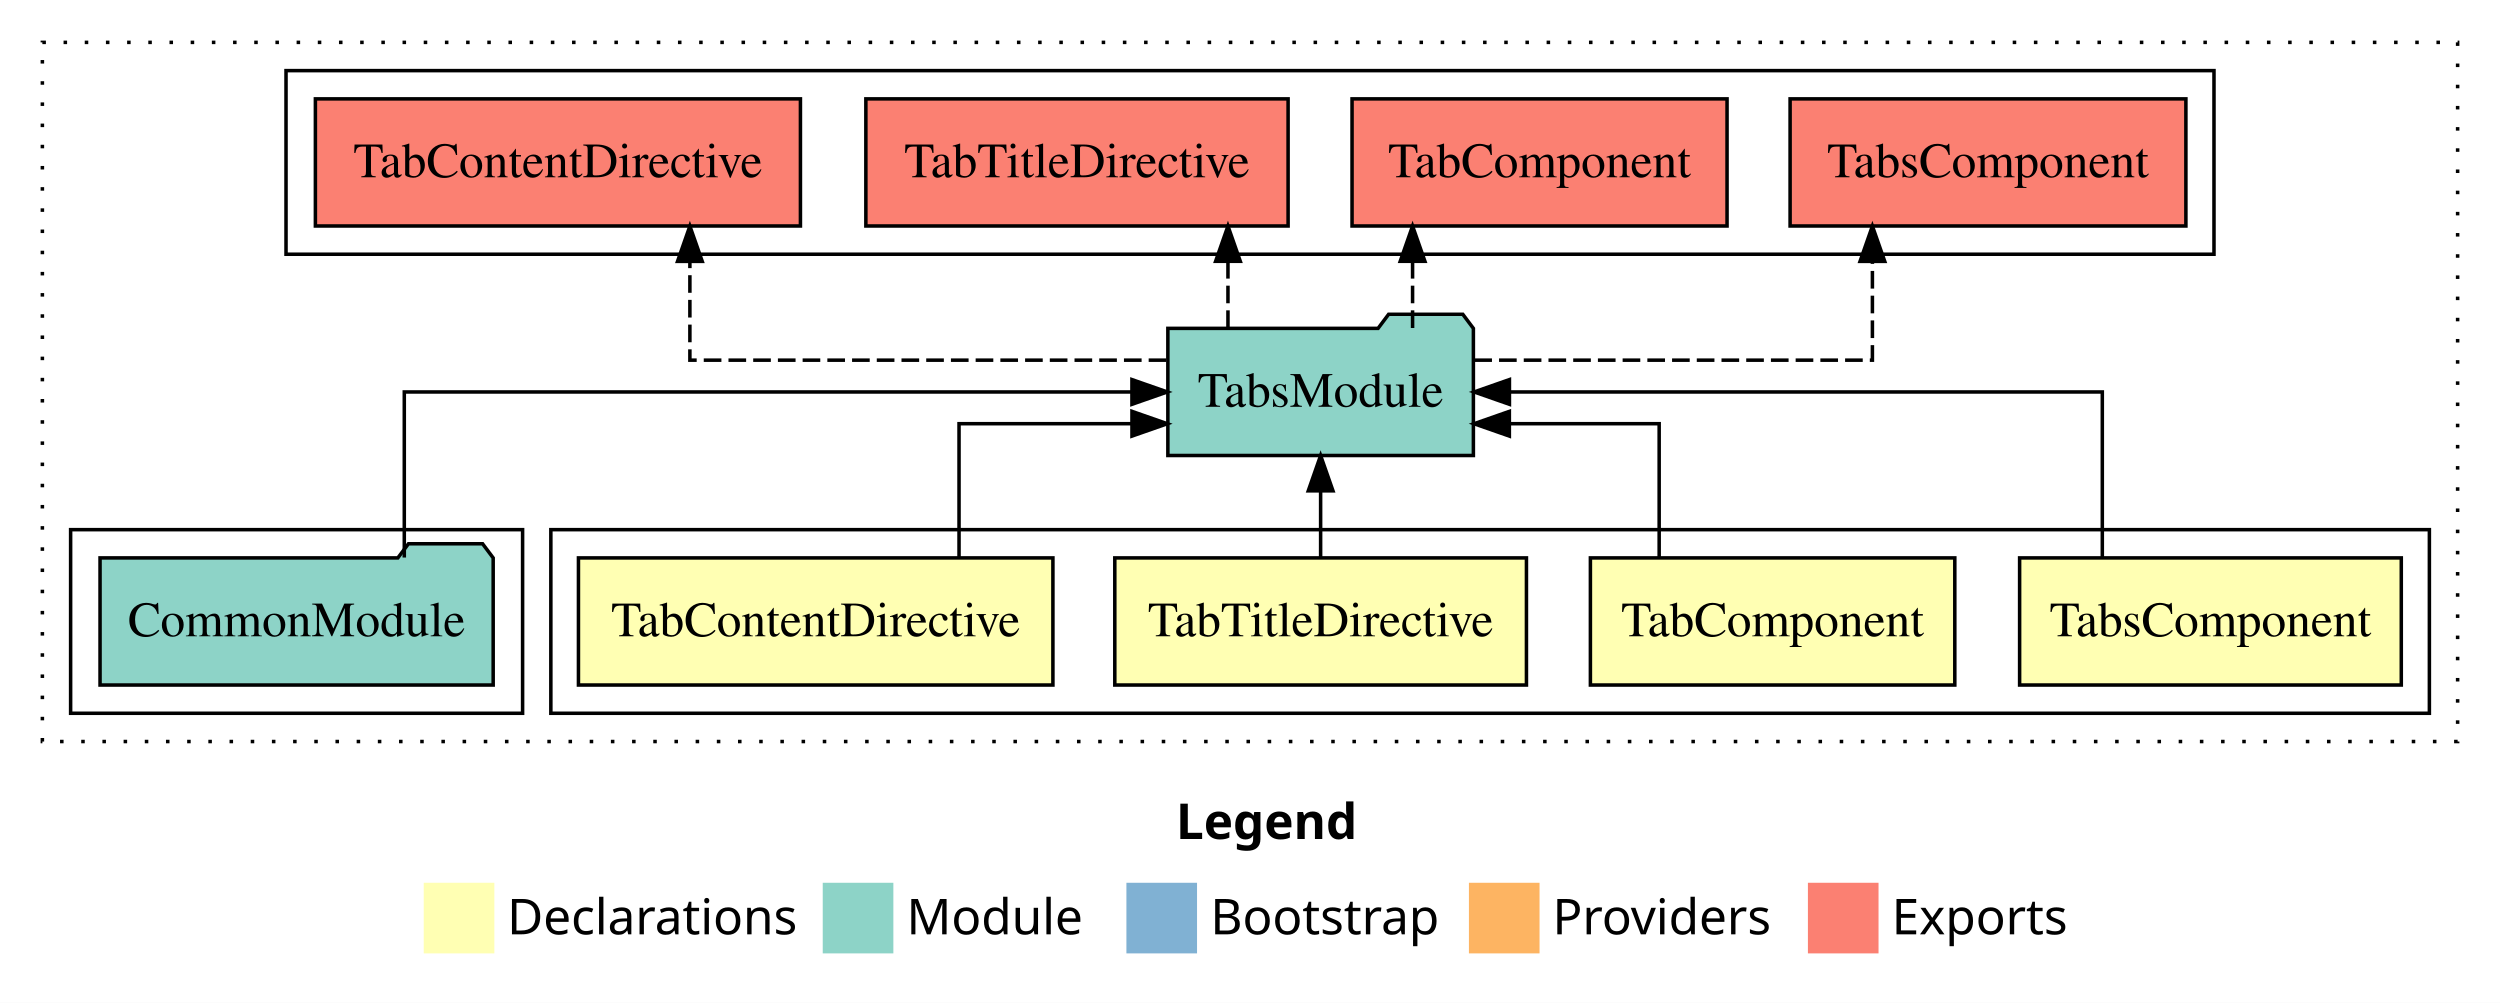
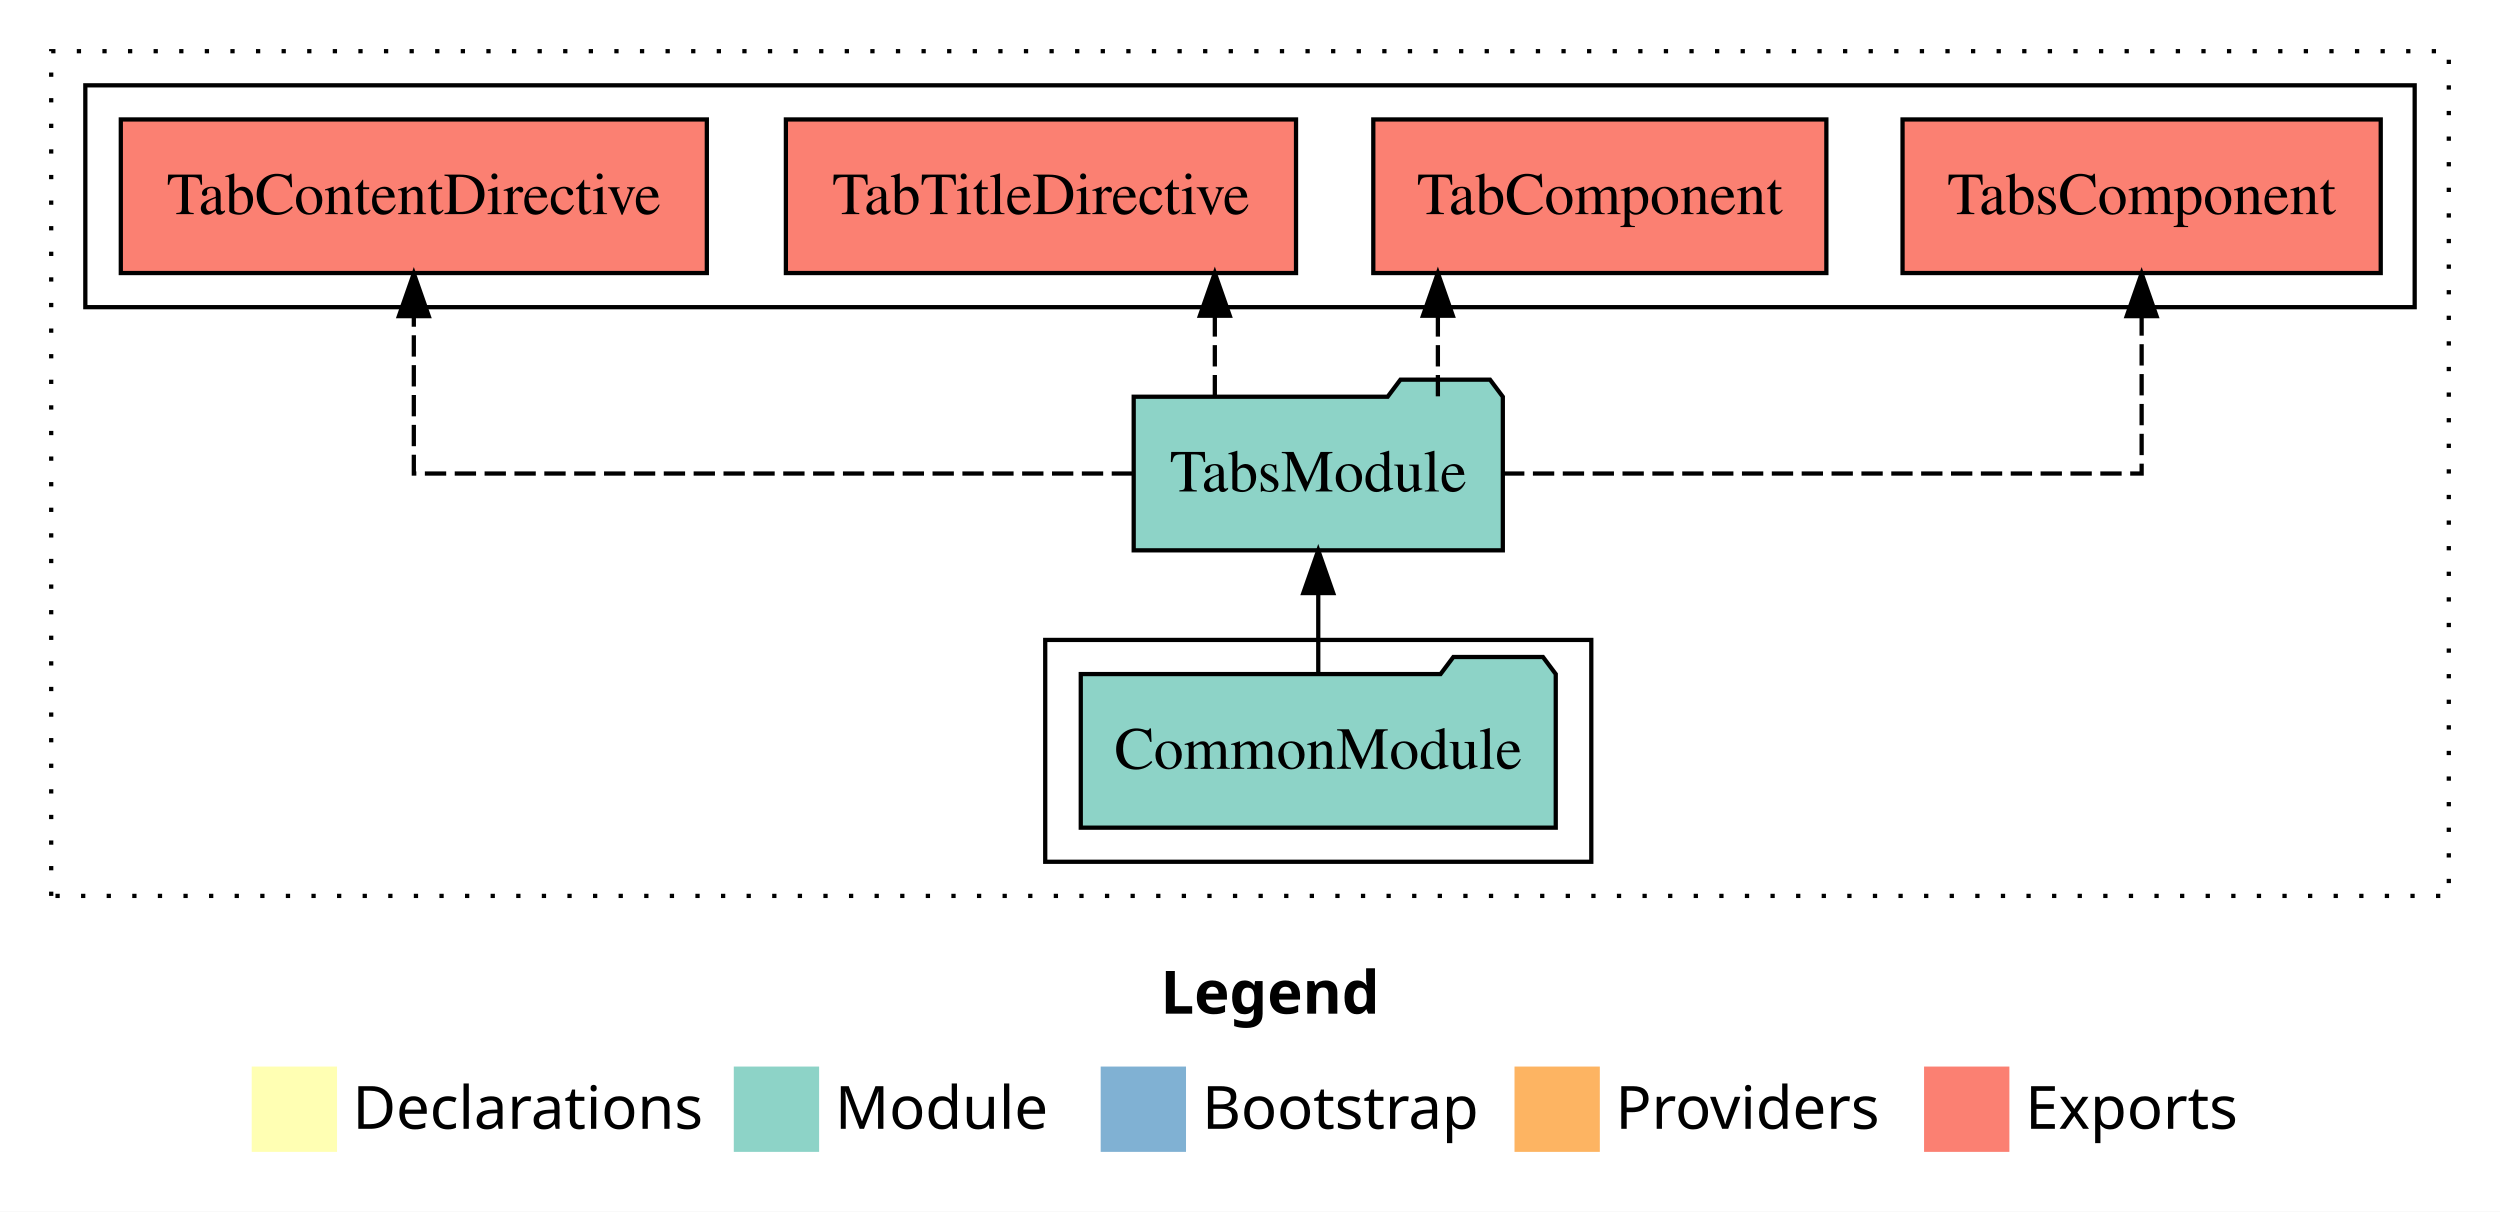
- <svg xmlns="http://www.w3.org/2000/svg" width="708pt" height="284pt" viewBox="0.00 0.00 708.00 284.00">
+ <svg xmlns="http://www.w3.org/2000/svg" width="586pt" height="284pt" viewBox="0.00 0.00 586.00 284.00">
  <g id="graph0" class="graph" transform="scale(1 1) rotate(0) translate(4 280)">
-     <polygon fill="#ffffff" stroke="transparent" points="-4,4 -4,-280 704,-280 704,4 -4,4" />
-     <text text-anchor="start" x="329.009" y="-42.4" font-family="sans-serif" font-weight="bold" font-size="14.00" fill="#000000">Legend</text>
-     <polygon fill="#ffffb3" stroke="transparent" points="116,-10 116,-30 136,-30 136,-10 116,-10" />
-     <text text-anchor="start" x="139.629" y="-15.4" font-family="sans-serif" font-size="14.00" fill="#000000">  Declarations</text>
-     <polygon fill="#8dd3c7" stroke="transparent" points="229,-10 229,-30 249,-30 249,-10 229,-10" />
-     <text text-anchor="start" x="252.725" y="-15.4" font-family="sans-serif" font-size="14.00" fill="#000000">  Module</text>
-     <polygon fill="#80b1d3" stroke="transparent" points="315,-10 315,-30 335,-30 335,-10 315,-10" />
-     <text text-anchor="start" x="338.781" y="-15.4" font-family="sans-serif" font-size="14.00" fill="#000000">  Bootstrap</text>
-     <polygon fill="#fdb462" stroke="transparent" points="412,-10 412,-30 432,-30 432,-10 412,-10" />
-     <text text-anchor="start" x="435.673" y="-15.4" font-family="sans-serif" font-size="14.00" fill="#000000">  Providers</text>
-     <polygon fill="#fb8072" stroke="transparent" points="508,-10 508,-30 528,-30 528,-10 508,-10" />
-     <text text-anchor="start" x="531.726" y="-15.4" font-family="sans-serif" font-size="14.00" fill="#000000">  Exports</text>
+     <polygon fill="#ffffff" stroke="transparent" points="-4,4 -4,-280 582,-280 582,4 -4,4" />
+     <text text-anchor="start" x="268.009" y="-42.4" font-family="sans-serif" font-weight="bold" font-size="14.00" fill="#000000">Legend</text>
+     <polygon fill="#ffffb3" stroke="transparent" points="55,-10 55,-30 75,-30 75,-10 55,-10" />
+     <text text-anchor="start" x="78.629" y="-15.4" font-family="sans-serif" font-size="14.00" fill="#000000">  Declarations</text>
+     <polygon fill="#8dd3c7" stroke="transparent" points="168,-10 168,-30 188,-30 188,-10 168,-10" />
+     <text text-anchor="start" x="191.725" y="-15.4" font-family="sans-serif" font-size="14.00" fill="#000000">  Module</text>
+     <polygon fill="#80b1d3" stroke="transparent" points="254,-10 254,-30 274,-30 274,-10 254,-10" />
+     <text text-anchor="start" x="277.781" y="-15.4" font-family="sans-serif" font-size="14.00" fill="#000000">  Bootstrap</text>
+     <polygon fill="#fdb462" stroke="transparent" points="351,-10 351,-30 371,-30 371,-10 351,-10" />
+     <text text-anchor="start" x="374.673" y="-15.4" font-family="sans-serif" font-size="14.00" fill="#000000">  Providers</text>
+     <polygon fill="#fb8072" stroke="transparent" points="447,-10 447,-30 467,-30 467,-10 447,-10" />
+     <text text-anchor="start" x="470.726" y="-15.4" font-family="sans-serif" font-size="14.00" fill="#000000">  Exports</text>
    <g id="clust1" class="cluster">
-       <polygon fill="none" stroke="#000000" stroke-dasharray="1,5" points="8,-70 8,-268 692,-268 692,-70 8,-70" />
+       <polygon fill="none" stroke="#000000" stroke-dasharray="1,5" points="8,-70 8,-268 570,-268 570,-70 8,-70" />
    </g>
-     <g id="clust2" class="cluster">
-       <polygon fill="none" stroke="#000000" points="152,-78 152,-130 684,-130 684,-78 152,-78" />
+     <g id="clust3" class="cluster">
+       <polygon fill="none" stroke="#000000" points="241,-78 241,-130 369,-130 369,-78 241,-78" />
    </g>
-     <g id="clust7" class="cluster">
-       <polygon fill="none" stroke="#000000" points="16,-78 16,-130 144,-130 144,-78 16,-78" />
-     </g>
-     <g id="clust8" class="cluster">
-       <polygon fill="none" stroke="#000000" points="77,-208 77,-260 623,-260 623,-208 77,-208" />
+     <g id="clust4" class="cluster">
+       <polygon fill="none" stroke="#000000" points="16,-208 16,-260 562,-260 562,-208 16,-208" />
    </g>
    <g id="node1" class="node">
-       <polygon fill="#ffffb3" stroke="#000000" points="676.045,-122 567.955,-122 567.955,-86 676.045,-86 676.045,-122" />
-       <text text-anchor="middle" x="622" y="-99.8" font-family="Times,serif" font-size="14.00" fill="#000000">TabsComponent</text>
+       <polygon fill="#8dd3c7" stroke="#000000" points="360.668,-122 357.668,-126 336.668,-126 333.668,-122 249.332,-122 249.332,-86 360.668,-86 360.668,-122" />
+       <text text-anchor="middle" x="305" y="-99.8" font-family="Times,serif" font-size="14.00" fill="#000000">CommonModule</text>
+     </g>
+     <g id="node2" class="node">
+       <polygon fill="#8dd3c7" stroke="#000000" points="348.262,-187 345.262,-191 324.262,-191 321.262,-187 261.738,-187 261.738,-151 348.262,-151 348.262,-187" />
+       <text text-anchor="middle" x="305" y="-164.8" font-family="Times,serif" font-size="14.00" fill="#000000">TabsModule</text>
+     </g>
+     <g id="edge1" class="edge">
+       <path fill="none" stroke="#000000" d="M305,-122.106C305,-122.106 305,-140.991 305,-140.991" />
+       <polygon fill="#000000" stroke="#000000" points="301.5,-140.991 305,-150.991 308.5,-140.991 301.5,-140.991" />
+     </g>
+     <g id="node3" class="node">
+       <polygon fill="#fb8072" stroke="#000000" points="554.044,-252 441.956,-252 441.956,-216 554.044,-216 554.044,-252" />
+       <text text-anchor="middle" x="498" y="-229.8" font-family="Times,serif" font-size="14.00" fill="#000000">TabsComponent </text>
+     </g>
+     <g id="edge2" class="edge">
+       <path fill="none" stroke="#000000" stroke-dasharray="5,2" d="M348.313,-169C405.216,-169 498,-169 498,-169 498,-169 498,-205.894 498,-205.894" />
+       <polygon fill="#000000" stroke="#000000" points="494.5,-205.894 498,-215.894 501.5,-205.894 494.5,-205.894" />
+     </g>
+     <g id="node4" class="node">
+       <polygon fill="#fb8072" stroke="#000000" points="424.1,-252 317.9,-252 317.9,-216 424.1,-216 424.1,-252" />
+       <text text-anchor="middle" x="371" y="-229.8" font-family="Times,serif" font-size="14.00" fill="#000000">TabComponent </text>
+     </g>
+     <g id="edge3" class="edge">
+       <path fill="none" stroke="#000000" stroke-dasharray="5,2" d="M333.041,-187.106C333.041,-187.106 333.041,-205.991 333.041,-205.991" />
+       <polygon fill="#000000" stroke="#000000" points="329.541,-205.991 333.041,-215.991 336.541,-205.991 329.541,-205.991" />
    </g>
    <g id="node5" class="node">
-       <polygon fill="#8dd3c7" stroke="#000000" points="413.262,-187 410.262,-191 389.262,-191 386.262,-187 326.738,-187 326.738,-151 413.262,-151 413.262,-187" />
-       <text text-anchor="middle" x="370" y="-164.8" font-family="Times,serif" font-size="14.00" fill="#000000">TabsModule</text>
-     </g>
-     <g id="edge1" class="edge">
-       <path fill="none" stroke="#000000" d="M591.375,-122.106C591.375,-141.339 591.375,-169 591.375,-169 591.375,-169 423.472,-169 423.472,-169" />
-       <polygon fill="#000000" stroke="#000000" points="423.473,-165.5 413.472,-169 423.472,-172.5 423.473,-165.5" />
-     </g>
-     <g id="node2" class="node">
-       <polygon fill="#ffffb3" stroke="#000000" points="549.6,-122 446.4,-122 446.4,-86 549.6,-86 549.6,-122" />
-       <text text-anchor="middle" x="498" y="-99.8" font-family="Times,serif" font-size="14.00" fill="#000000">TabComponent</text>
-     </g>
-     <g id="edge2" class="edge">
-       <path fill="none" stroke="#000000" d="M465.875,-122.027C465.875,-138.398 465.875,-160 465.875,-160 465.875,-160 423.449,-160 423.449,-160" />
-       <polygon fill="#000000" stroke="#000000" points="423.449,-156.5 413.449,-160 423.449,-163.5 423.449,-156.5" />
-     </g>
-     <g id="node3" class="node">
-       <polygon fill="#ffffb3" stroke="#000000" points="428.289,-122 311.711,-122 311.711,-86 428.289,-86 428.289,-122" />
-       <text text-anchor="middle" x="370" y="-99.8" font-family="Times,serif" font-size="14.00" fill="#000000">TabTitleDirective</text>
-     </g>
-     <g id="edge3" class="edge">
-       <path fill="none" stroke="#000000" d="M370,-122.106C370,-122.106 370,-140.991 370,-140.991" />
-       <polygon fill="#000000" stroke="#000000" points="366.5,-140.991 370,-150.991 373.5,-140.991 366.5,-140.991" />
-     </g>
-     <g id="node4" class="node">
-       <polygon fill="#ffffb3" stroke="#000000" points="294.183,-122 159.817,-122 159.817,-86 294.183,-86 294.183,-122" />
-       <text text-anchor="middle" x="227" y="-99.8" font-family="Times,serif" font-size="14.00" fill="#000000">TabContentDirective</text>
+       <polygon fill="#fb8072" stroke="#000000" points="299.789,-252 180.211,-252 180.211,-216 299.789,-216 299.789,-252" />
+       <text text-anchor="middle" x="240" y="-229.8" font-family="Times,serif" font-size="14.00" fill="#000000">TabTitleDirective </text>
    </g>
    <g id="edge4" class="edge">
-       <path fill="none" stroke="#000000" d="M267.598,-122.027C267.598,-138.398 267.598,-160 267.598,-160 267.598,-160 316.572,-160 316.572,-160" />
-       <polygon fill="#000000" stroke="#000000" points="316.572,-163.5 326.572,-160 316.572,-156.5 316.572,-163.5" />
-     </g>
-     <g id="node7" class="node">
-       <polygon fill="#fb8072" stroke="#000000" points="615.044,-252 502.956,-252 502.956,-216 615.044,-216 615.044,-252" />
-       <text text-anchor="middle" x="559" y="-229.8" font-family="Times,serif" font-size="14.00" fill="#000000">TabsComponent </text>
-     </g>
-     <g id="edge6" class="edge">
-       <path fill="none" stroke="#000000" stroke-dasharray="5,2" d="M413.528,-178C459.765,-178 526.264,-178 526.264,-178 526.264,-178 526.264,-205.973 526.264,-205.973" />
-       <polygon fill="#000000" stroke="#000000" points="522.764,-205.973 526.264,-215.973 529.764,-205.973 522.764,-205.973" />
-     </g>
-     <g id="node8" class="node">
-       <polygon fill="#fb8072" stroke="#000000" points="485.1,-252 378.9,-252 378.9,-216 485.1,-216 485.1,-252" />
-       <text text-anchor="middle" x="432" y="-229.8" font-family="Times,serif" font-size="14.00" fill="#000000">TabComponent </text>
-     </g>
-     <g id="edge7" class="edge">
-       <path fill="none" stroke="#000000" stroke-dasharray="5,2" d="M396.041,-187.106C396.041,-187.106 396.041,-205.991 396.041,-205.991" />
-       <polygon fill="#000000" stroke="#000000" points="392.541,-205.991 396.041,-215.991 399.541,-205.991 392.541,-205.991" />
-     </g>
-     <g id="node9" class="node">
-       <polygon fill="#fb8072" stroke="#000000" points="360.789,-252 241.211,-252 241.211,-216 360.789,-216 360.789,-252" />
-       <text text-anchor="middle" x="301" y="-229.8" font-family="Times,serif" font-size="14.00" fill="#000000">TabTitleDirective </text>
-     </g>
-     <g id="edge8" class="edge">
-       <path fill="none" stroke="#000000" stroke-dasharray="5,2" d="M343.757,-187.106C343.757,-187.106 343.757,-205.991 343.757,-205.991" />
-       <polygon fill="#000000" stroke="#000000" points="340.257,-205.991 343.757,-215.991 347.257,-205.991 340.257,-205.991" />
-     </g>
-     <g id="node10" class="node">
-       <polygon fill="#fb8072" stroke="#000000" points="222.683,-252 85.317,-252 85.317,-216 222.683,-216 222.683,-252" />
-       <text text-anchor="middle" x="154" y="-229.8" font-family="Times,serif" font-size="14.00" fill="#000000">TabContentDirective </text>
-     </g>
-     <g id="edge9" class="edge">
-       <path fill="none" stroke="#000000" stroke-dasharray="5,2" d="M326.303,-178C273.422,-178 191.375,-178 191.375,-178 191.375,-178 191.375,-205.973 191.375,-205.973" />
-       <polygon fill="#000000" stroke="#000000" points="187.875,-205.973 191.375,-215.973 194.875,-205.973 187.875,-205.973" />
+       <path fill="none" stroke="#000000" stroke-dasharray="5,2" d="M280.757,-187.106C280.757,-187.106 280.757,-205.991 280.757,-205.991" />
+       <polygon fill="#000000" stroke="#000000" points="277.257,-205.991 280.757,-215.991 284.257,-205.991 277.257,-205.991" />
    </g>
    <g id="node6" class="node">
-       <polygon fill="#8dd3c7" stroke="#000000" points="135.668,-122 132.668,-126 111.668,-126 108.668,-122 24.332,-122 24.332,-86 135.668,-86 135.668,-122" />
-       <text text-anchor="middle" x="80" y="-99.8" font-family="Times,serif" font-size="14.00" fill="#000000">CommonModule</text>
+       <polygon fill="#fb8072" stroke="#000000" points="161.683,-252 24.317,-252 24.317,-216 161.683,-216 161.683,-252" />
+       <text text-anchor="middle" x="93" y="-229.8" font-family="Times,serif" font-size="14.00" fill="#000000">TabContentDirective </text>
    </g>
    <g id="edge5" class="edge">
-       <path fill="none" stroke="#000000" d="M110.496,-122.106C110.496,-141.339 110.496,-169 110.496,-169 110.496,-169 316.565,-169 316.565,-169" />
-       <polygon fill="#000000" stroke="#000000" points="316.565,-172.5 326.565,-169 316.565,-165.5 316.565,-172.5" />
+       <path fill="none" stroke="#000000" stroke-dasharray="5,2" d="M261.587,-169C199.564,-169 93,-169 93,-169 93,-169 93,-205.894 93,-205.894" />
+       <polygon fill="#000000" stroke="#000000" points="89.5,-205.894 93,-215.894 96.5,-205.894 89.5,-205.894" />
    </g>
  </g>
</svg>
